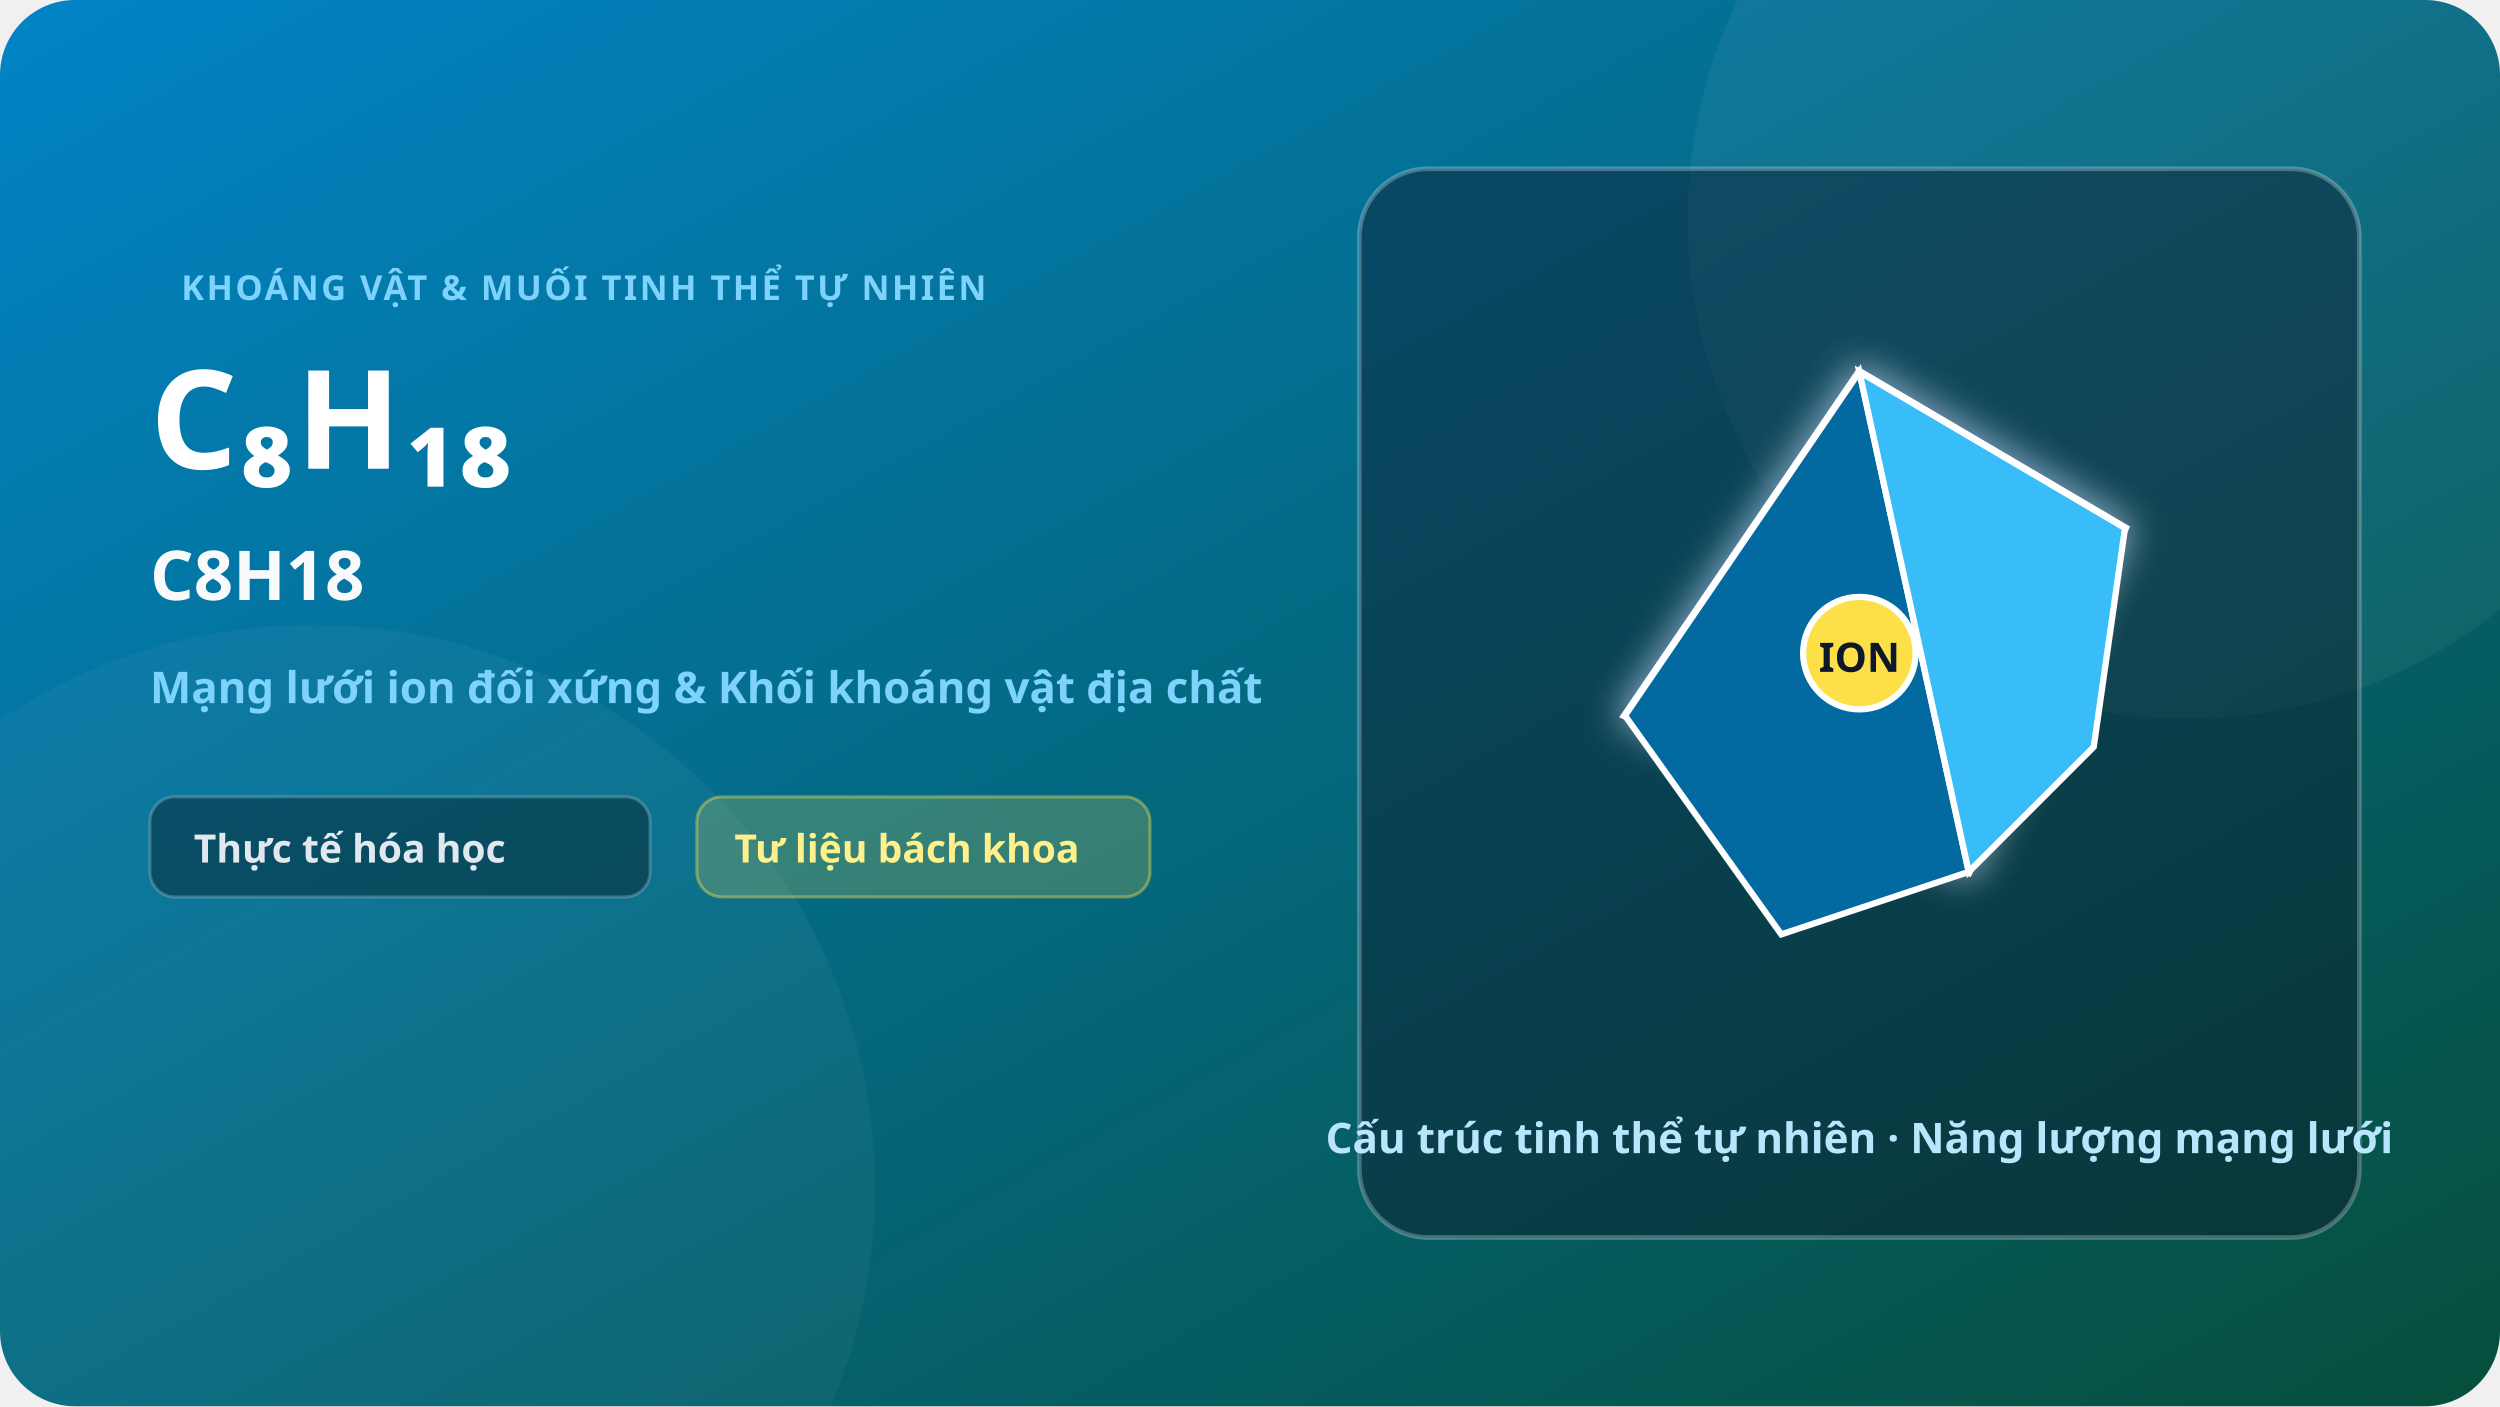
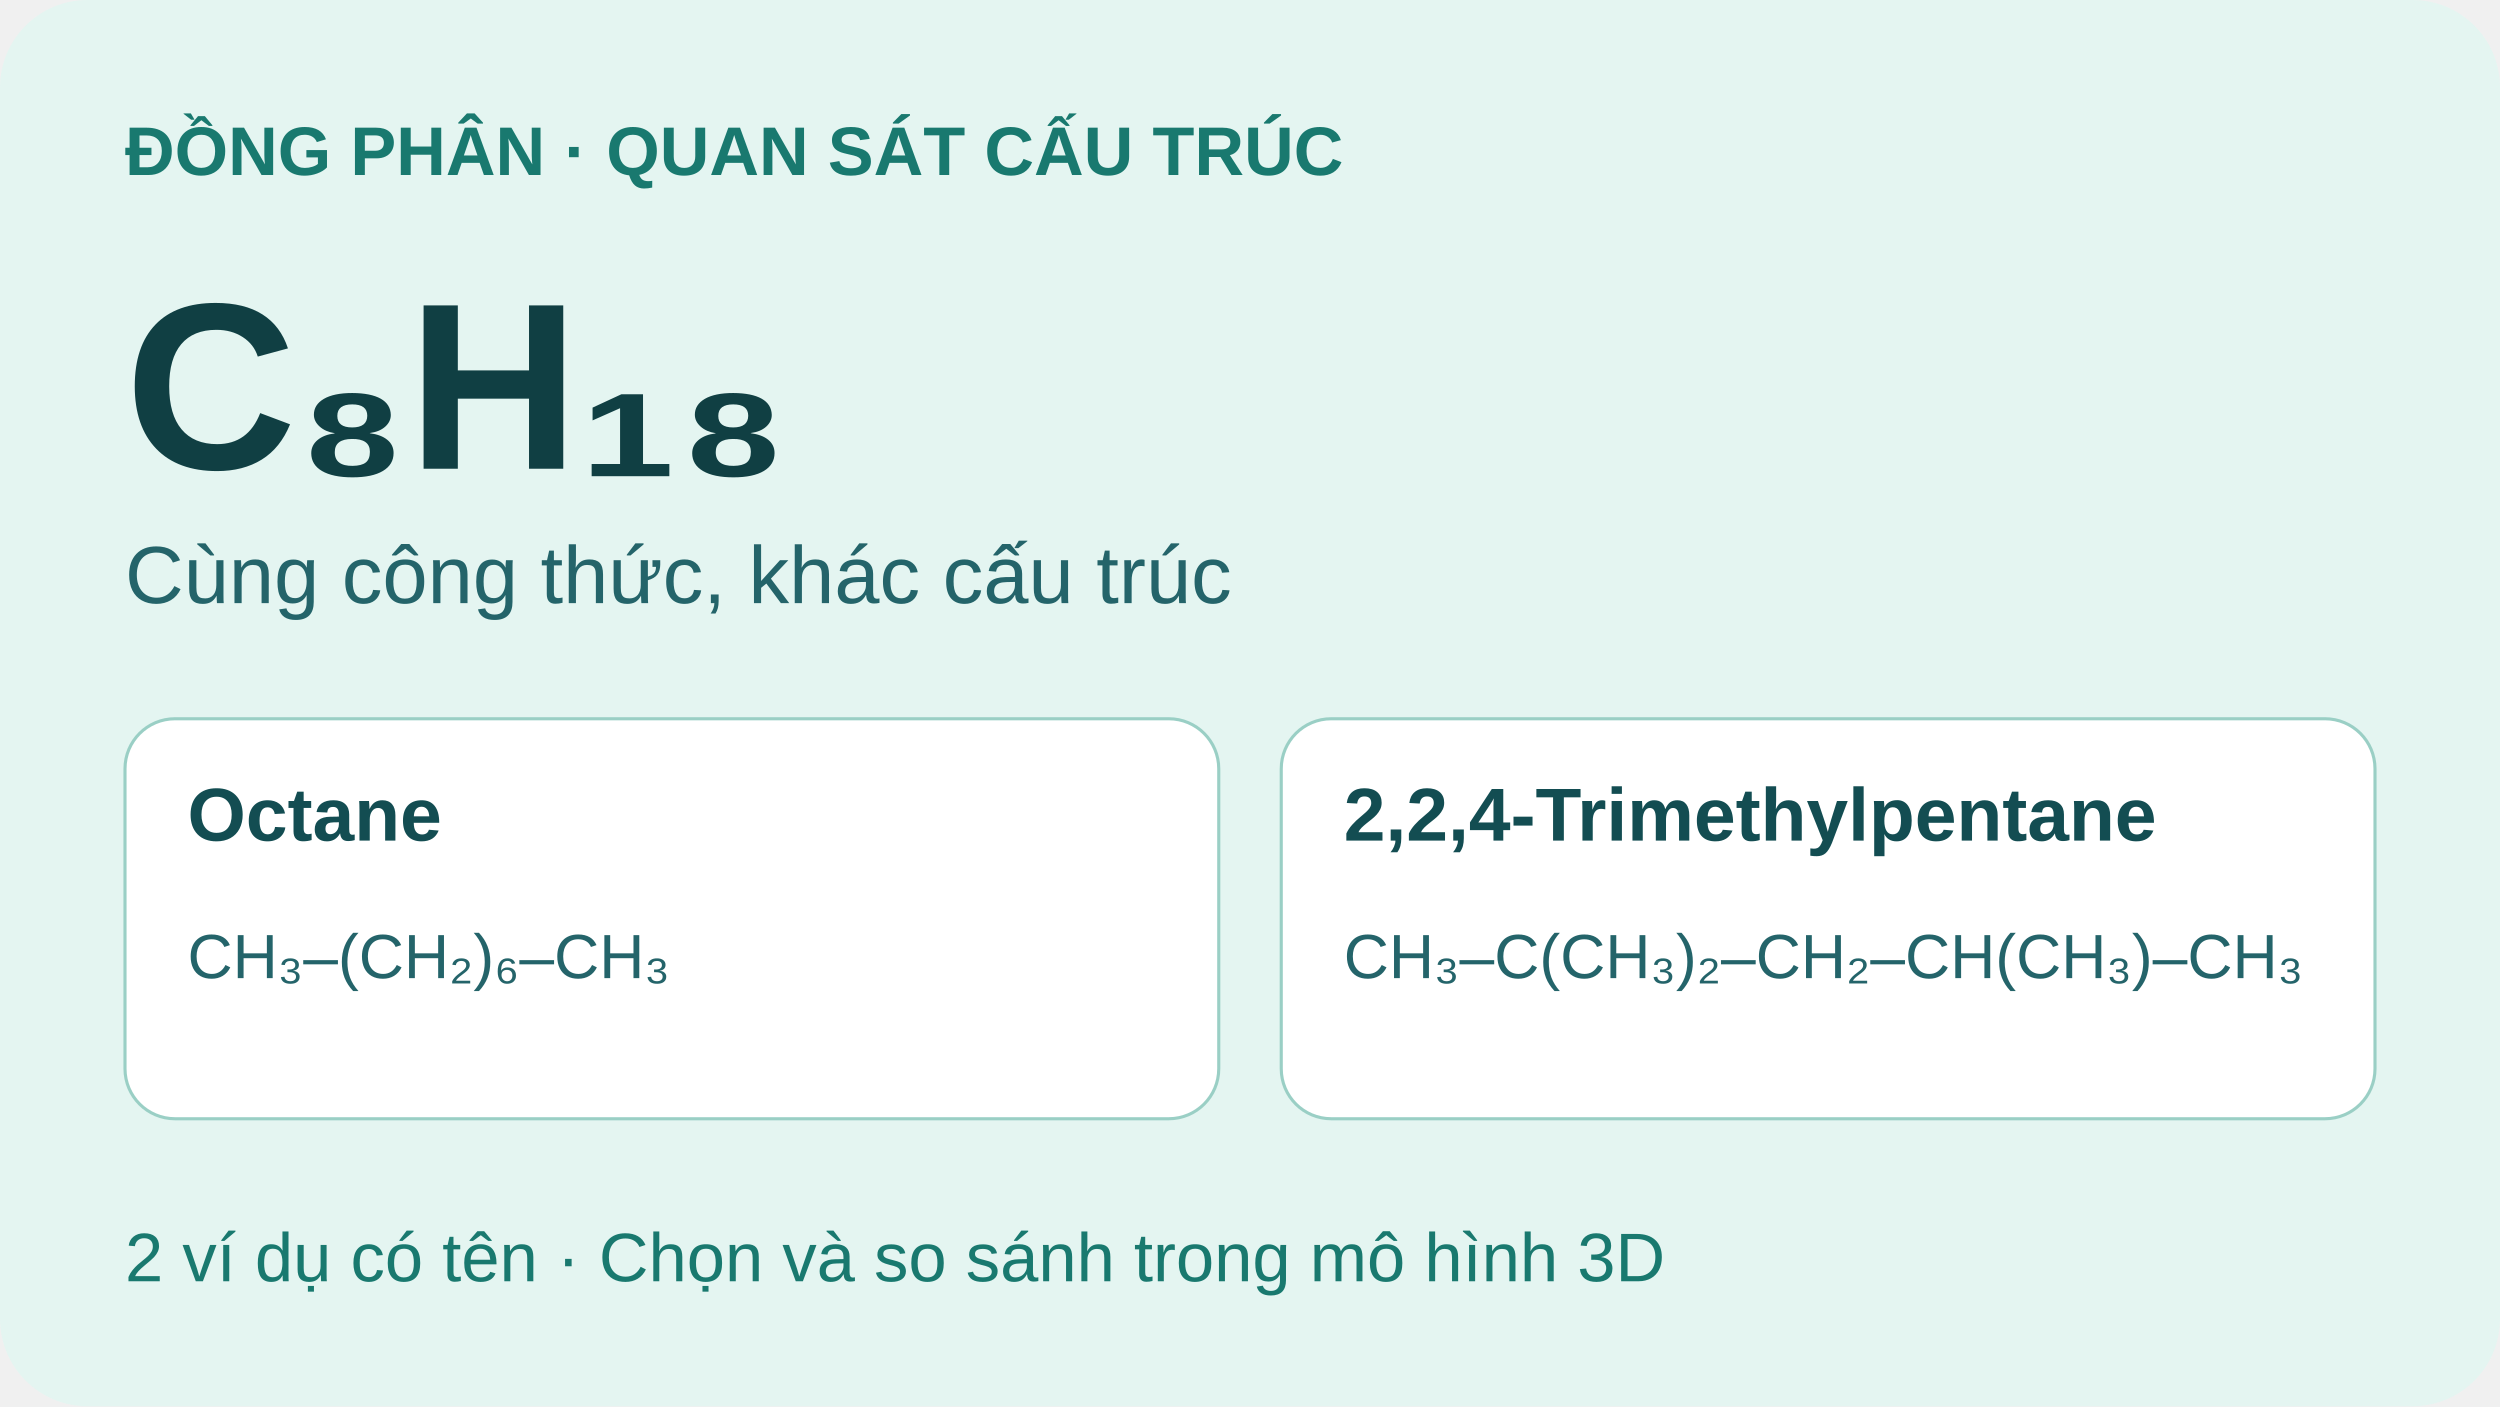
- <svg xmlns="http://www.w3.org/2000/svg" viewBox="0 0 800 450" width="800" height="450">
-   <defs>
-     <linearGradient id="bg" x1="0%" y1="0%" x2="100%" y2="100%">
-       <stop offset="0%" stop-color="#0284c7" />
-       <stop offset="100%" stop-color="#064e3b" />
-     </linearGradient>
-     <filter id="glow" x="-20%" y="-20%" width="140%" height="140%">
-       <feGaussianBlur stdDeviation="6" result="blur" />
-       <feComposite in="SourceGraphic" in2="blur" operator="over" />
-     </filter>
-   </defs>
-   <rect width="800" height="450" rx="24" fill="url(#bg)" />
-   <circle cx="700" cy="70" r="160" fill="#ffffff" opacity="0.05" />
-   <circle cx="100" cy="380" r="180" fill="#ffffff" opacity="0.04" />
-   <g transform="translate(48, 80)">
-     <rect x="0" y="0" width="auto" height="24" rx="6" fill="#ffffff" fill-opacity="0.15" />
-     <text x="10" y="16" fill="#7dd3fc" font-family="system-ui, sans-serif" font-weight="800" font-size="11" letter-spacing="0.8">KHOÁNG VẬT &amp; MUỐI TINH THỂ TỰ NHIÊN</text>
-     <text x="0" y="70" fill="#ffffff" font-family="system-ui, sans-serif" font-weight="900" font-size="44" letter-spacing="1">
-       C₈H₁₈
-     </text>
-     <text x="0" y="112" fill="#f8fafc" font-family="system-ui, sans-serif" font-weight="800" font-size="22">
-       C8H18
-     </text>
-     <text x="0" y="145" fill="#7dd3fc" font-family="system-ui, sans-serif" font-weight="600" font-size="14">
-       Mạng lưới ion đối xứng &amp; Khối khoáng vật địa chất
-     </text>
-     <g transform="translate(0, 175)">
-       <rect x="0" y="0" width="160" height="32" rx="8" fill="#000000" fill-opacity="0.35" stroke="#ffffff" stroke-opacity="0.2" stroke-width="1" />
-       <text x="14" y="21" fill="#e2e8f0" font-family="sans-serif" font-weight="700" font-size="12.5">Thực tế hóa học</text>
-       <rect x="175" y="0" width="145" height="32" rx="8" fill="#fde047" fill-opacity="0.2" stroke="#fde047" stroke-opacity="0.4" stroke-width="1" />
-       <text x="187" y="21" fill="#fef08a" font-family="sans-serif" font-weight="700" font-size="12.5">Tư liệu bách khoa</text>
+ <svg xmlns="http://www.w3.org/2000/svg" width="800" height="450" viewBox="0 0 800 450" role="img" aria-label="C₈H₁₈: một số đồng phân">
+   <rect width="800" height="450" rx="28" fill="#e4f5f1" />
+   <g font-family="Arial, sans-serif">
+     <text x="40" y="56" fill="#19796f" font-size="22" font-weight="700">ĐỒNG PHÂN · QUAN SÁT CẤU TRÚC</text>
+     <text x="40" y="150" fill="#103f43" font-size="76" font-weight="700">C₈H₁₈</text>
+     <text x="40" y="193" fill="#24646a" font-size="26">Cùng công thức, khác cấu trúc</text>
+     <g transform="translate(40,230)">
+       <rect width="350" height="128" rx="16" fill="#fff" stroke="#9acfc5" />
+       <text x="20" y="39" fill="#134d52" font-size="24" font-weight="700">Octane</text>
+       <text x="20" y="83" fill="#24646a" font-size="20">CH₃–(CH₂)₆–CH₃</text>
    </g>
-   </g>
-   <rect x="435" y="54" width="320" height="342" rx="22" fill="#0f172a" fill-opacity="0.45" stroke="#ffffff" stroke-opacity="0.25" stroke-width="1.5" />
-   <g transform="translate(435, 54)">
-     <polygon points="160,65 245,115 195,225 85,175" fill="#0284c7" stroke="#ffffff" stroke-width="2.5" filter="url(#glow)" />
-     <polygon points="160,65 195,225 135,245 85,175" fill="#0369a1" stroke="#ffffff" stroke-width="2" />
-     <polygon points="160,65 245,115 235,185 195,225" fill="#38bdf8" stroke="#ffffff" stroke-width="2" />
-     <circle cx="160" cy="155" r="18" fill="#fde047" stroke="#ffffff" stroke-width="2" />
-     <text x="160" y="161" text-anchor="middle" fill="#0f172a" font-family="sans-serif" font-weight="900" font-size="13">ION</text>
-     <text x="160" y="315" text-anchor="middle" fill="#bae6fd" font-family="sans-serif" font-weight="800" font-size="13.5">Cấu trúc tinh thể tự nhiên · Năng lượng mạng lưới</text>
+     <g transform="translate(410,230)">
+       <rect width="350" height="128" rx="16" fill="#fff" stroke="#9acfc5" />
+       <text x="20" y="39" fill="#134d52" font-size="24" font-weight="700">2,2,4-Trimethylpentane</text>
+       <text x="20" y="83" fill="#24646a" font-size="20">CH₃–C(CH₃)₂–CH₂–CH(CH₃)–CH₃</text>
+     </g>
+     <text x="40" y="410" fill="#19796f" font-size="22">2 ví dụ có tên · Chọn và so sánh trong mô hình 3D</text>
  </g>
</svg>
